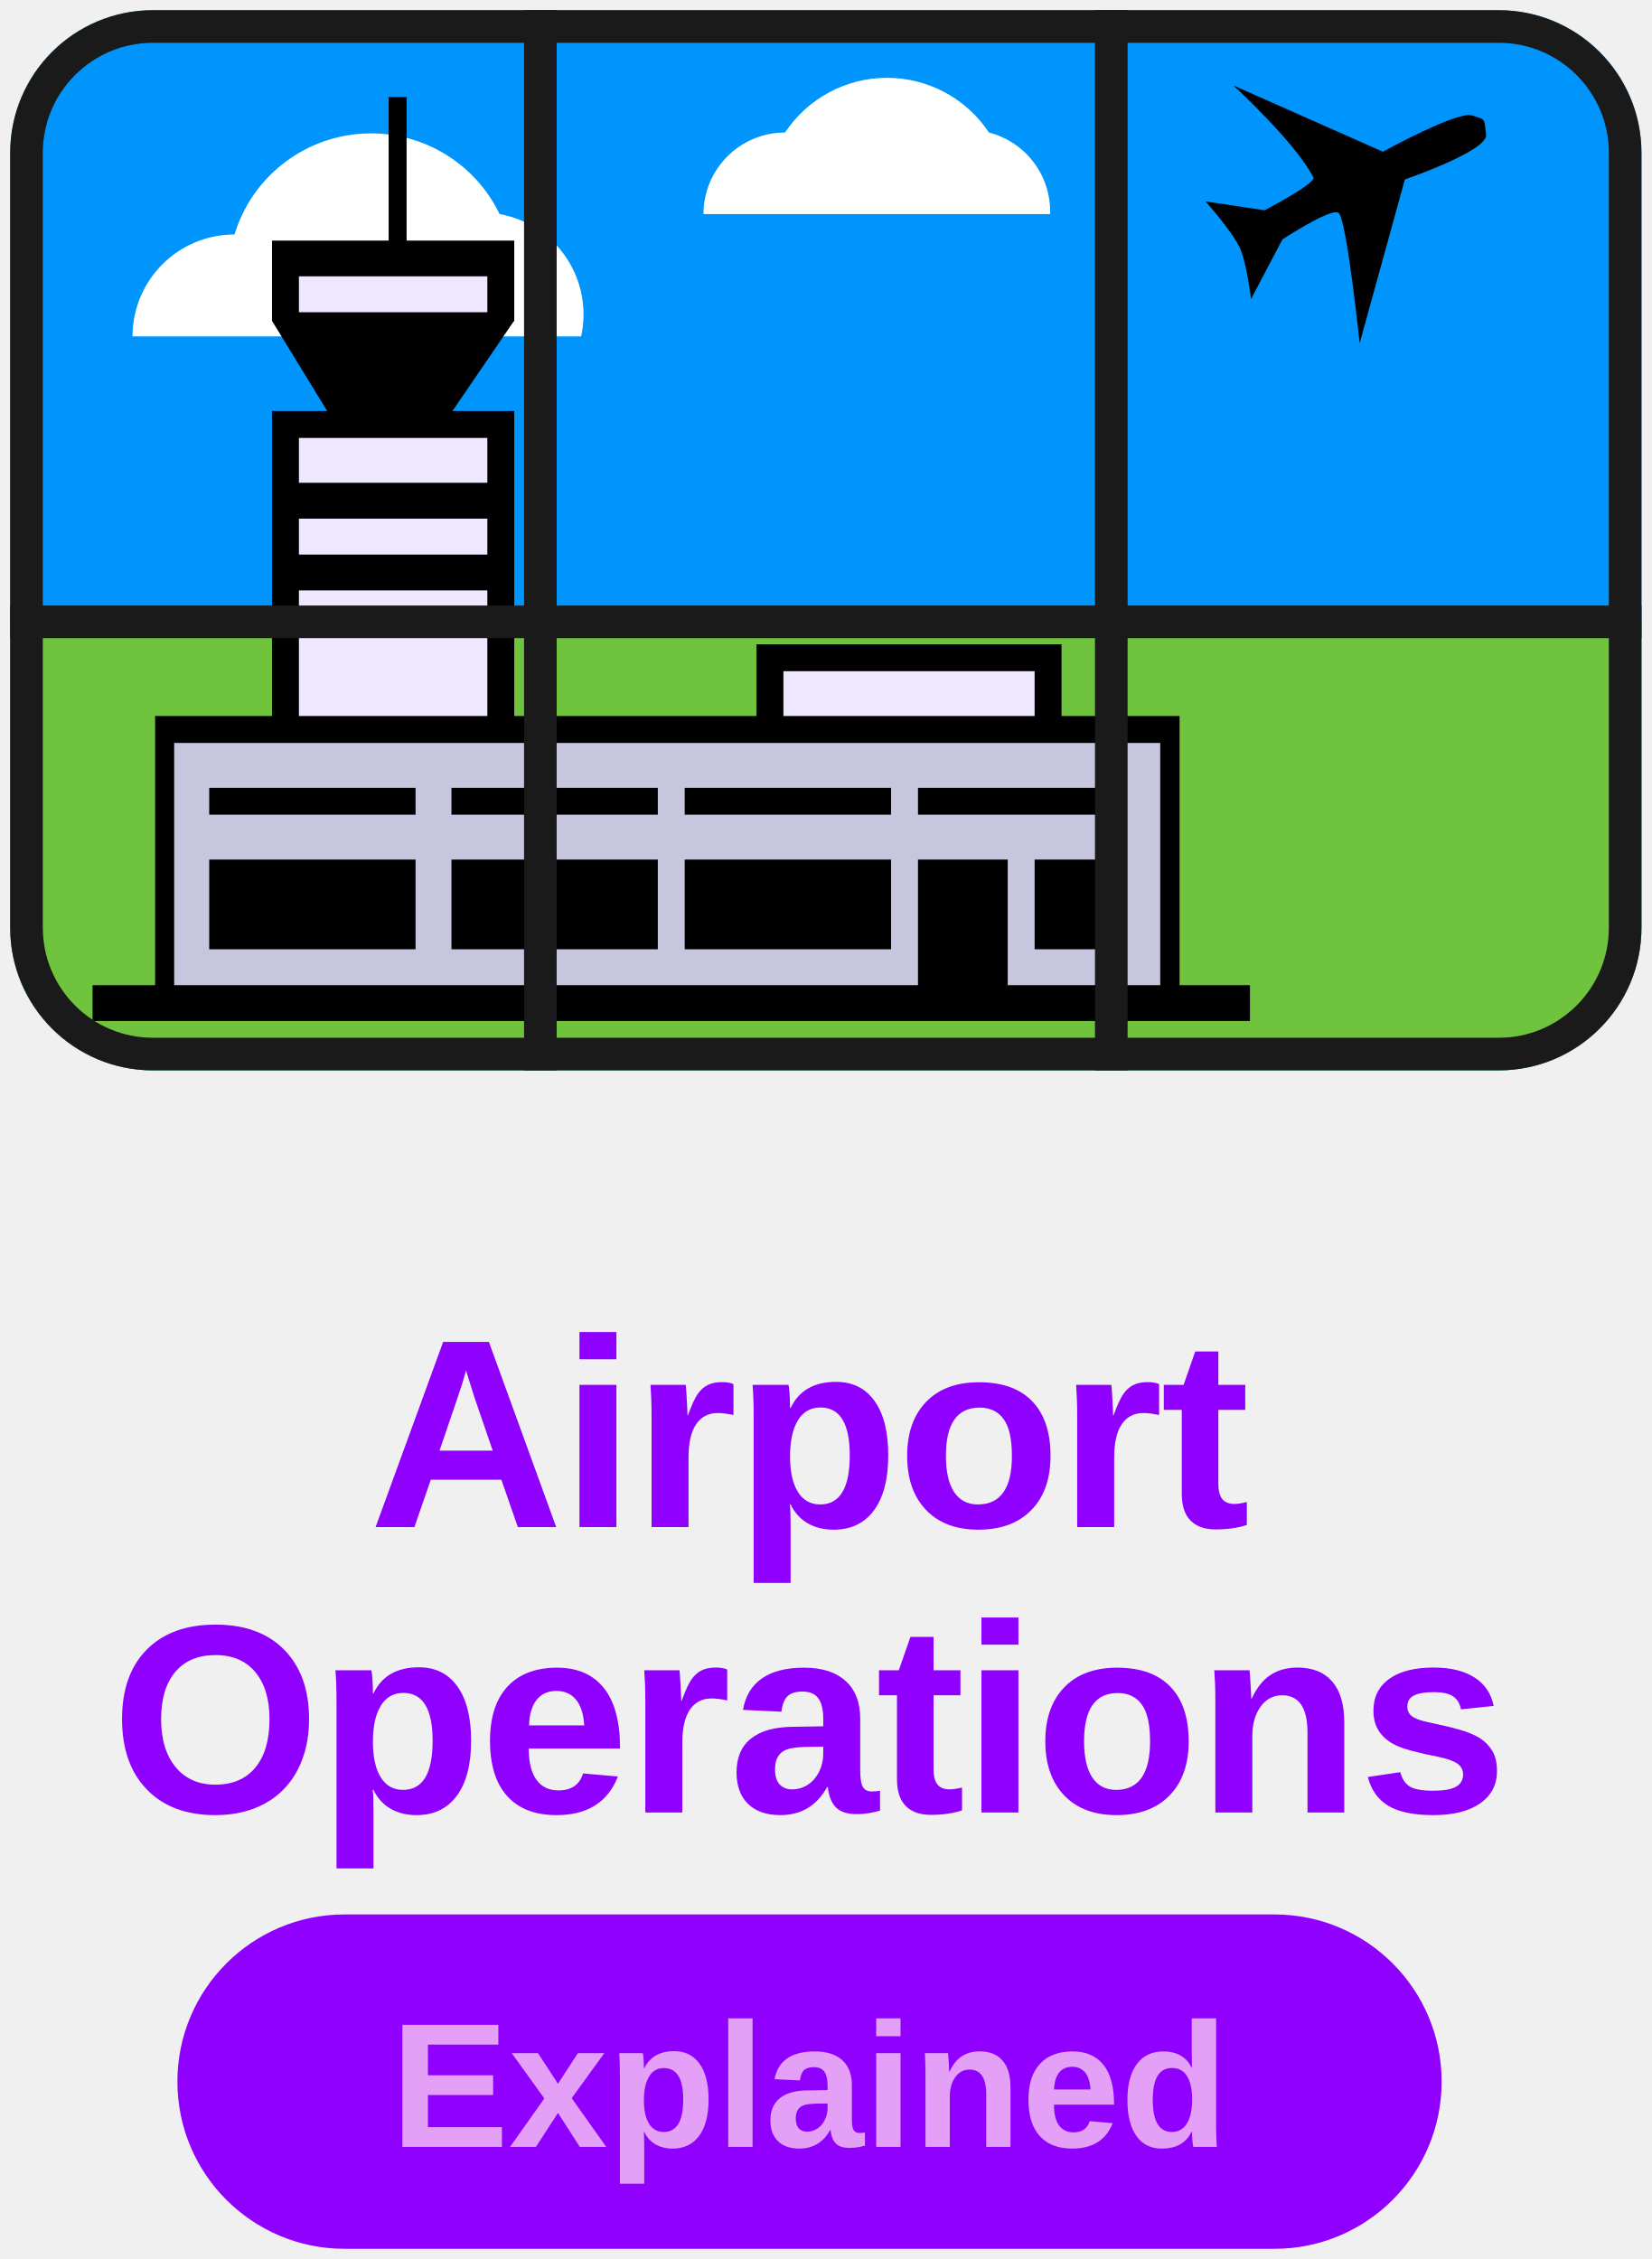
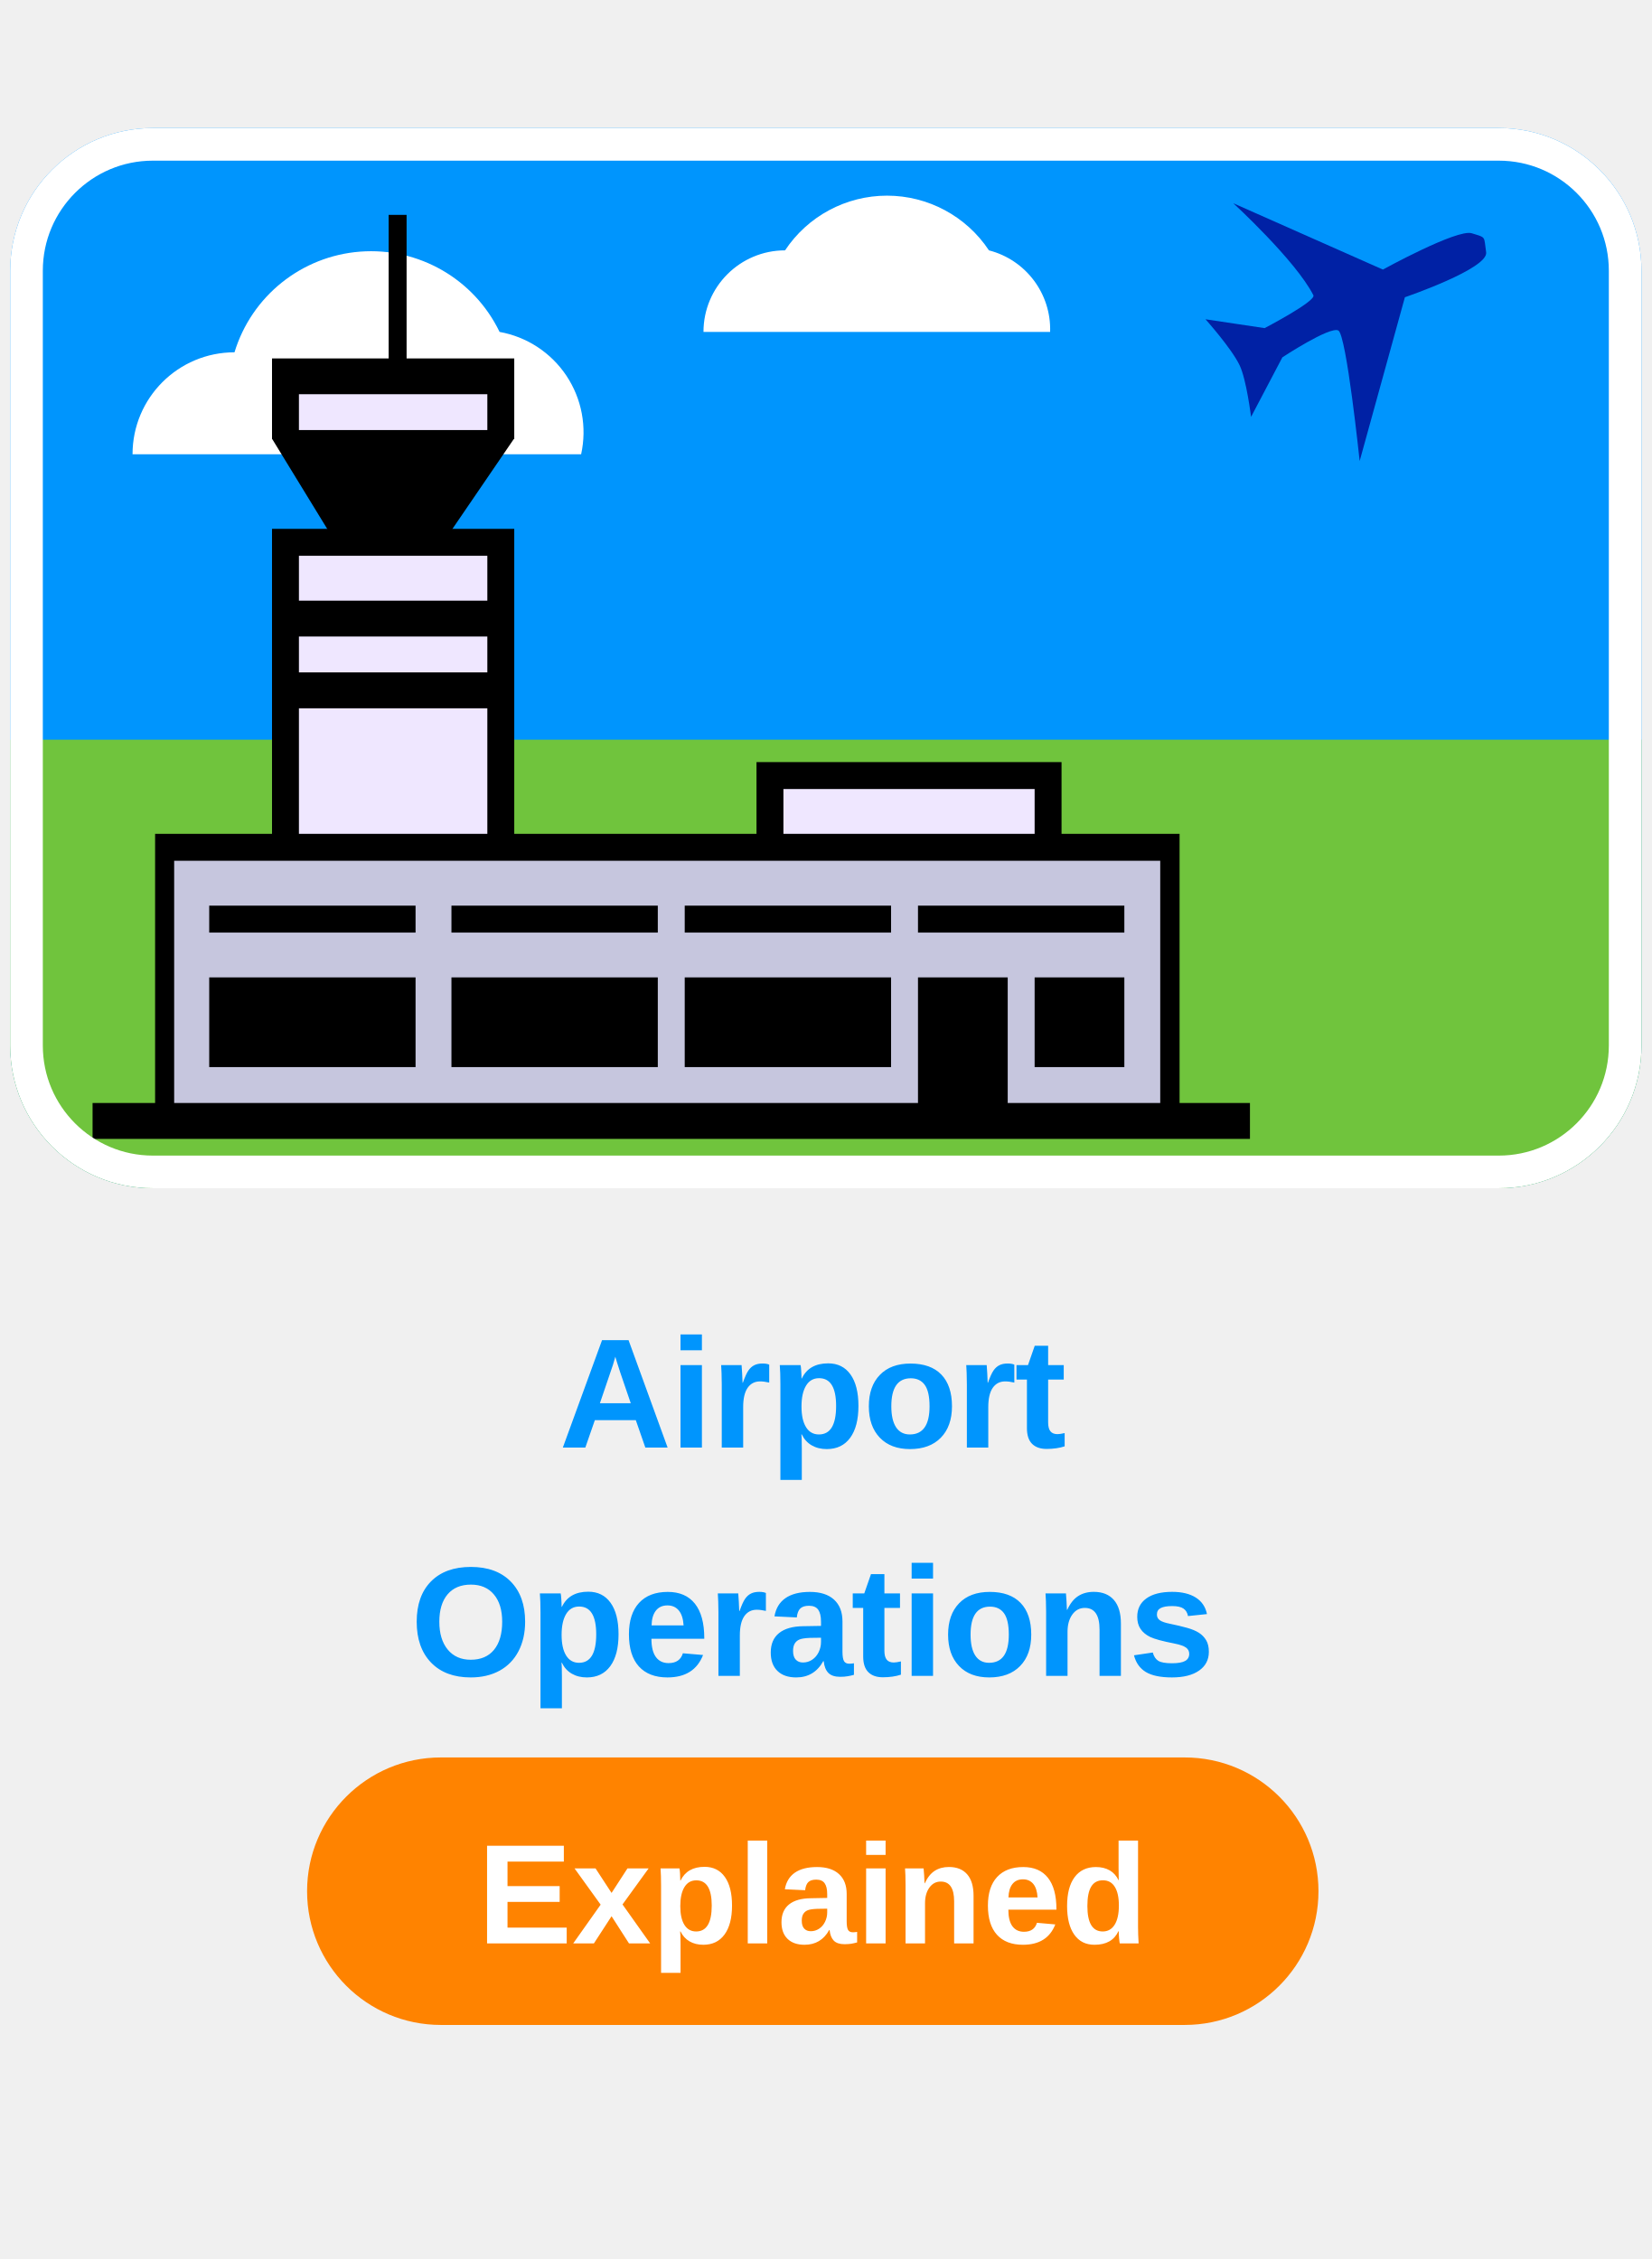
- <svg xmlns="http://www.w3.org/2000/svg" preserveAspectRatio="xMidYMid meet" style="background:transparent" viewBox="61.5 25.5 405 554" width="100%" height="100%" role="img" aria-labelledby="title desc">
+ <svg xmlns="http://www.w3.org/2000/svg" preserveAspectRatio="xMidYMid meet" style="background:transparent" viewBox="10.875 -43.75 506.25 692.5" width="100%" height="100%" role="img" aria-labelledby="title desc">
  <style>
    .aoe-wordmark {
      font-family: "Quicksand", Arial, sans-serif;
      text-anchor: middle;
    }
    .aoe-main {
-       fill: #8F00FF;
-       font-size: 66px;
-       font-weight: 600;
+       fill: #0095FD;
+       font-size: 47.85px;
+       font-weight: 700;
      letter-spacing: -0.65px;
    }
    .aoe-sub {
-       fill: #e4a0f7;
+       fill: #FFFFFF;
      font-size: 43.5px;
      font-weight: 700;
      animation: explainedGlow 1.7s ease-in-out infinite alternate;
    }
    @keyframes explainedGlow {
-       from { filter: drop-shadow(0 0 1px rgba(228,160,247,.25)); }
-       to { filter: drop-shadow(0 0 10px rgba(228,160,247,.95)); }
+       from { filter: drop-shadow(0 0 1px rgba(255,131,0,.25)); }
+       to { filter: drop-shadow(0 0 10px rgba(255,131,0,.95)); }
    }
  </style>
-   <g transform="translate(14 -22)">
-     <defs>
-       <clipPath id="window-clip">
-         <rect x="50" y="50" width="400" height="260" rx="35" />
-       </clipPath>
-     </defs>
-     <g clip-path="url(#window-clip)">
-       <rect x="0" y="0" width="500" height="500" fill="#0095FD" />
-       <rect x="0" y="200" width="500" height="300" fill="#70C43D" />
-       <g transform="translate(-10, -10)">
-         <path d="M 90 140 a 25 25 0 0 1 25 -25 a 35 35 0 0 1 65 -5 a 25 25 0 0 1 20 30 z" fill="#ffffff" />
-       </g>
-       <g transform="translate(-40, -10)">
-         <path d="M 260 110 a 20 20 0 0 1 20 -20 a 30 30 0 0 1 50 0 a 20 20 0 0 1 15 20 z" fill="#ffffff" />
-       </g>
-       <g transform="translate(68, 68) scale(2.2)">
-         <g transform="translate(1,-945.875)">
-           <path id="rect3381" d="M 33,947.375 L 33,963.375 L 20,963.375 L 20,972.312 L 20,972.375 L 20.031,972.375 L 26.344,982.688 L 39.875,982.719 L 46.938,972.375 L 47,972.375 L 47,963.375 L 35,963.375 L 35,947.375 L 33,947.375 z" style="fill:#000000;fill-opacity:1;fill-rule:evenodd;stroke:none;stroke-width:1.25;stroke-linejoin:round;stroke-miterlimit:4;stroke-dashoffset:0;stroke-opacity:1" />
-           <path id="rect3383" d="M 8,1018.362 L 120,1018.362 L 120,1048.362 L 8,1048.362 L 8,1018.362 z" style="fill:#c6c6de;fill-opacity:1;fill-rule:evenodd;stroke:none;stroke-width:1.25;stroke-linejoin:round;stroke-miterlimit:4;stroke-dashoffset:0;stroke-opacity:1" />
-           <path id="rect3385" d="M 76,1010.362 L 106,1010.362 L 106,1017.362 L 76,1017.362 L 76,1010.362 z" style="fill:#efe7ff;fill-opacity:1;fill-rule:evenodd;stroke:none;stroke-width:1.25;stroke-linejoin:round;stroke-miterlimit:4;stroke-dashoffset:0;stroke-opacity:1" />
-           <path id="rect3400" d="M 21,984.362 L 46,984.362 L 46,1017.362 L 21,1017.362 L 21,984.362 z" style="fill:#efe7ff;fill-opacity:1;fill-rule:evenodd;stroke:none;stroke-width:1.25;stroke-linejoin:round;stroke-miterlimit:4;stroke-dashoffset:0;stroke-opacity:1" />
-           <path id="rect2500" d="M 20,982.375 L 20,985.375 L 20,990.375 L 20,994.375 L 20,998.375 L 20,1002.375 L 20,1016.375 L 9.094,1016.375 L 6.969,1016.375 L 6.969,1046.375 L 0,1046.375 L 0,1050.375 L 129,1050.375 L 129,1046.375 L 121.156,1046.375 L 121.156,1016.375 L 121,1016.375 L 108,1016.375 L 108,1008.375 L 77,1008.375 L 74,1008.375 L 74,1011.375 L 74,1016.375 L 47,1016.375 L 47,982.375 L 20,982.375 z M 23,985.375 L 44,985.375 L 44,990.375 L 23,990.375 L 23,985.375 z M 23,994.375 L 44,994.375 L 44,998.375 L 23,998.375 L 23,994.375 z M 23,1002.375 L 44,1002.375 L 44,1016.375 L 23,1016.375 L 23,1002.375 z M 77,1011.375 L 105,1011.375 L 105,1016.375 L 77,1016.375 L 77,1011.375 z M 9.094,1019.375 L 74,1019.375 L 77,1019.375 L 119,1019.375 L 119,1046.375 L 102,1046.375 L 102,1032.375 L 92,1032.375 L 92,1046.375 L 9.094,1046.375 L 9.094,1019.375 z M 13,1024.375 L 13,1027.375 L 36,1027.375 L 36,1024.375 L 13,1024.375 z M 40,1024.375 L 40,1027.375 L 63,1027.375 L 63,1024.375 L 40,1024.375 z M 66,1024.375 L 66,1027.375 L 89,1027.375 L 89,1024.375 L 66,1024.375 z M 92,1024.375 L 92,1027.375 L 115,1027.375 L 115,1024.375 L 92,1024.375 z M 13,1032.375 L 13,1042.375 L 36,1042.375 L 36,1032.375 L 13,1032.375 z M 40,1032.375 L 40,1042.375 L 63,1042.375 L 63,1032.375 L 40,1032.375 z M 66,1032.375 L 66,1042.375 L 89,1042.375 L 89,1032.375 L 66,1032.375 z M 105,1032.375 L 105,1042.375 L 115,1042.375 L 115,1032.375 L 105,1032.375 z" style="fill:#000000;fill-opacity:1;fill-rule:evenodd;stroke:none;stroke-width:1.25;stroke-linejoin:round;stroke-miterlimit:4;stroke-dashoffset:0;stroke-opacity:1" />
-           <path id="rect3402" d="M 23,967.362 L 44,967.362 L 44,971.362 L 23,971.362 L 23,967.362 z" style="fill:#efe7ff;fill-opacity:1;fill-rule:evenodd;stroke:none;stroke-width:1.25;stroke-linejoin:round;stroke-miterlimit:4;stroke-dashoffset:0;stroke-opacity:1" />
-           <g transform="translate(50, -15)">
-             <path d="M 91.227,989.817 C 91.227,989.817 89.754,975.725 88.847,975.26 C 87.895,974.773 82.614,978.252 82.614,978.252 L 79.123,984.894 C 79.123,984.894 78.615,980.739 77.847,979.137 C 76.937,977.236 74.046,974.011 74.046,974.011 L 80.631,974.997 C 80.631,974.997 86.404,971.988 86.069,971.33 C 84.103,967.461 77.149,961.08 77.149,961.08 L 93.817,968.47 C 93.817,968.47 102.096,963.913 103.72,964.423 C 105.377,964.942 105.051,964.702 105.325,966.542 C 105.598,968.367 96.269,971.555 96.269,971.555 L 91.227,989.817 z" id="path3451" style="fill:#000000;fill-opacity:1;" />
+   <g transform="translate(264 158) scale(1.25) translate(-264 -158)">
+     <g transform="translate(14 -22)">
+       <defs>
+         <clipPath id="window-clip">
+           <rect x="50" y="50" width="400" height="260" rx="35" />
+         </clipPath>
+       </defs>
+       <g clip-path="url(#window-clip)">
+         <rect x="0" y="0" width="500" height="500" fill="#0095FD" />
+         <rect x="0" y="200" width="500" height="300" fill="#70C43D" />
+         <g transform="translate(-10, -10)">
+           <path d="M 90 140 a 25 25 0 0 1 25 -25 a 35 35 0 0 1 65 -5 a 25 25 0 0 1 20 30 z" fill="#ffffff" />
+         </g>
+         <g transform="translate(-40, -10)">
+           <path d="M 260 110 a 20 20 0 0 1 20 -20 a 30 30 0 0 1 50 0 a 20 20 0 0 1 15 20 z" fill="#ffffff" />
+         </g>
+         <g transform="translate(68, 68) scale(2.2)">
+           <g transform="translate(1,-945.875)">
+             <path id="rect3381" d="M 33,947.375 L 33,963.375 L 20,963.375 L 20,972.312 L 20,972.375 L 20.031,972.375 L 26.344,982.688 L 39.875,982.719 L 46.938,972.375 L 47,972.375 L 47,963.375 L 35,963.375 L 35,947.375 L 33,947.375 z" style="fill:#000000;fill-opacity:1;fill-rule:evenodd;stroke:none;stroke-width:1.25;stroke-linejoin:round;stroke-miterlimit:4;stroke-dashoffset:0;stroke-opacity:1" />
+             <path id="rect3383" d="M 8,1018.362 L 120,1018.362 L 120,1048.362 L 8,1048.362 L 8,1018.362 z" style="fill:#c6c6de;fill-opacity:1;fill-rule:evenodd;stroke:none;stroke-width:1.25;stroke-linejoin:round;stroke-miterlimit:4;stroke-dashoffset:0;stroke-opacity:1" />
+             <path id="rect3385" d="M 76,1010.362 L 106,1010.362 L 106,1017.362 L 76,1017.362 L 76,1010.362 z" style="fill:#efe7ff;fill-opacity:1;fill-rule:evenodd;stroke:none;stroke-width:1.25;stroke-linejoin:round;stroke-miterlimit:4;stroke-dashoffset:0;stroke-opacity:1" />
+             <path id="rect3400" d="M 21,984.362 L 46,984.362 L 46,1017.362 L 21,1017.362 L 21,984.362 z" style="fill:#efe7ff;fill-opacity:1;fill-rule:evenodd;stroke:none;stroke-width:1.25;stroke-linejoin:round;stroke-miterlimit:4;stroke-dashoffset:0;stroke-opacity:1" />
+             <path id="rect2500" d="M 20,982.375 L 20,985.375 L 20,990.375 L 20,994.375 L 20,998.375 L 20,1002.375 L 20,1016.375 L 9.094,1016.375 L 6.969,1016.375 L 6.969,1046.375 L 0,1046.375 L 0,1050.375 L 129,1050.375 L 129,1046.375 L 121.156,1046.375 L 121.156,1016.375 L 121,1016.375 L 108,1016.375 L 108,1008.375 L 77,1008.375 L 74,1008.375 L 74,1011.375 L 74,1016.375 L 47,1016.375 L 47,982.375 L 20,982.375 z M 23,985.375 L 44,985.375 L 44,990.375 L 23,990.375 L 23,985.375 z M 23,994.375 L 44,994.375 L 44,998.375 L 23,998.375 L 23,994.375 z M 23,1002.375 L 44,1002.375 L 44,1016.375 L 23,1016.375 L 23,1002.375 z M 77,1011.375 L 105,1011.375 L 105,1016.375 L 77,1016.375 L 77,1011.375 z M 9.094,1019.375 L 74,1019.375 L 77,1019.375 L 119,1019.375 L 119,1046.375 L 102,1046.375 L 102,1032.375 L 92,1032.375 L 92,1046.375 L 9.094,1046.375 L 9.094,1019.375 z M 13,1024.375 L 13,1027.375 L 36,1027.375 L 36,1024.375 L 13,1024.375 z M 40,1024.375 L 40,1027.375 L 63,1027.375 L 63,1024.375 L 40,1024.375 z M 66,1024.375 L 66,1027.375 L 89,1027.375 L 89,1024.375 L 66,1024.375 z M 92,1024.375 L 92,1027.375 L 115,1027.375 L 115,1024.375 L 92,1024.375 z M 13,1032.375 L 13,1042.375 L 36,1042.375 L 36,1032.375 L 13,1032.375 z M 40,1032.375 L 40,1042.375 L 63,1042.375 L 63,1032.375 L 40,1032.375 z M 66,1032.375 L 66,1042.375 L 89,1042.375 L 89,1032.375 L 66,1032.375 z M 105,1032.375 L 105,1042.375 L 115,1042.375 L 115,1032.375 L 105,1032.375 z" style="fill:#000000;fill-opacity:1;fill-rule:evenodd;stroke:none;stroke-width:1.25;stroke-linejoin:round;stroke-miterlimit:4;stroke-dashoffset:0;stroke-opacity:1" />
+             <path id="rect3402" d="M 23,967.362 L 44,967.362 L 44,971.362 L 23,971.362 L 23,967.362 z" style="fill:#efe7ff;fill-opacity:1;fill-rule:evenodd;stroke:none;stroke-width:1.25;stroke-linejoin:round;stroke-miterlimit:4;stroke-dashoffset:0;stroke-opacity:1" />
+             <g transform="translate(50, -15)">
+               <path d="M 91.227,989.817 C 91.227,989.817 89.754,975.725 88.847,975.26 C 87.895,974.773 82.614,978.252 82.614,978.252 L 79.123,984.894 C 79.123,984.894 78.615,980.739 77.847,979.137 C 76.937,977.236 74.046,974.011 74.046,974.011 L 80.631,974.997 C 80.631,974.997 86.404,971.988 86.069,971.33 C 84.103,967.461 77.149,961.08 77.149,961.08 L 93.817,968.47 C 93.817,968.47 102.096,963.913 103.72,964.423 C 105.377,964.942 105.051,964.702 105.325,966.542 C 105.598,968.367 96.269,971.555 96.269,971.555 L 91.227,989.817 z" id="path3451" style="fill:#0021A5;fill-opacity:1;" />
+             </g>
          </g>
        </g>
+         <rect x="50" y="50" width="400" height="260" rx="35" fill="none" stroke="#FFFFFF" stroke-width="16" />
      </g>
-       <line x1="180" y1="50" x2="180" y2="310" stroke="#1A1A1A" stroke-width="8" />
-       <line x1="320" y1="50" x2="320" y2="310" stroke="#1A1A1A" stroke-width="8" />
-       <line x1="50" y1="200" x2="450" y2="200" stroke="#1A1A1A" stroke-width="8" />
-       <rect x="50" y="50" width="400" height="260" rx="35" fill="none" stroke="#1A1A1A" stroke-width="16" />
    </g>
  </g>
  <g class="aoe-wordmark">
    <text class="aoe-main" x="260" y="400">Airport</text>
    <text class="aoe-main" x="260" y="470">Operations</text>
-     <rect x="105" y="495" width="310" height="82" rx="41" fill="#8F00FF" />
+     <rect x="105" y="495" width="310" height="82" rx="41" fill="#FF8300" />
    <text class="aoe-sub" x="260" y="552">Explained</text>
  </g>
</svg>
